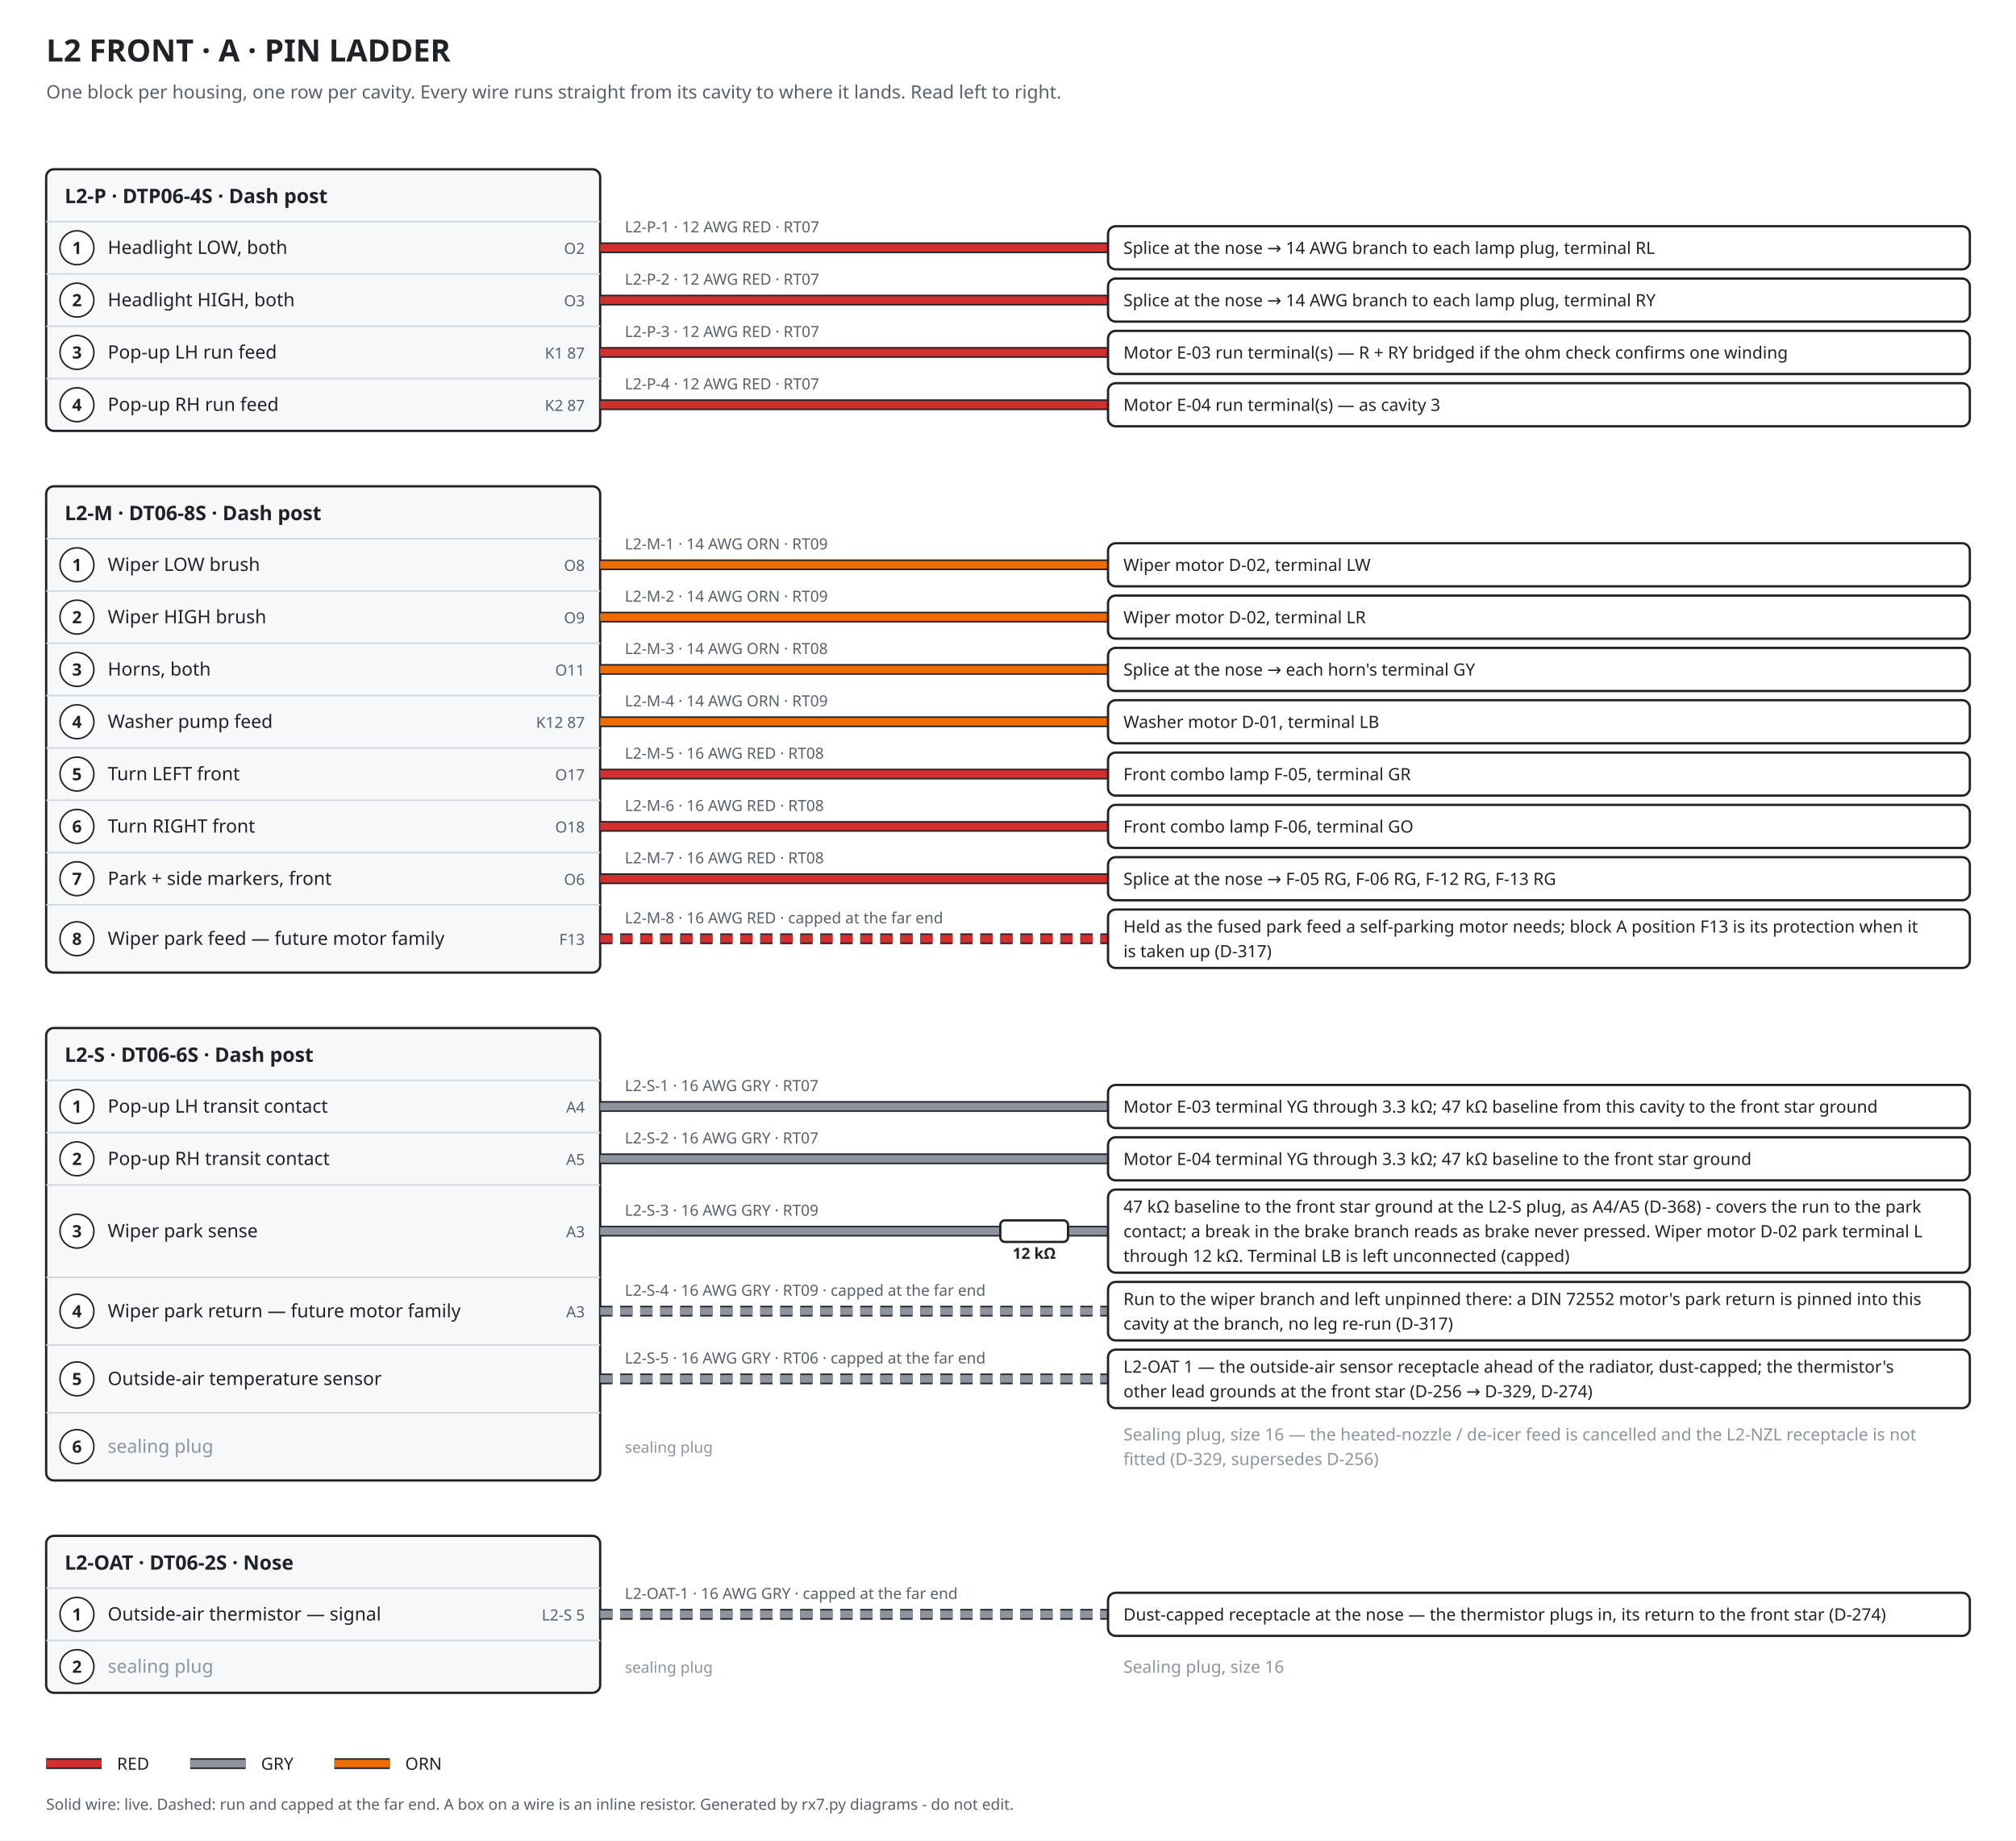
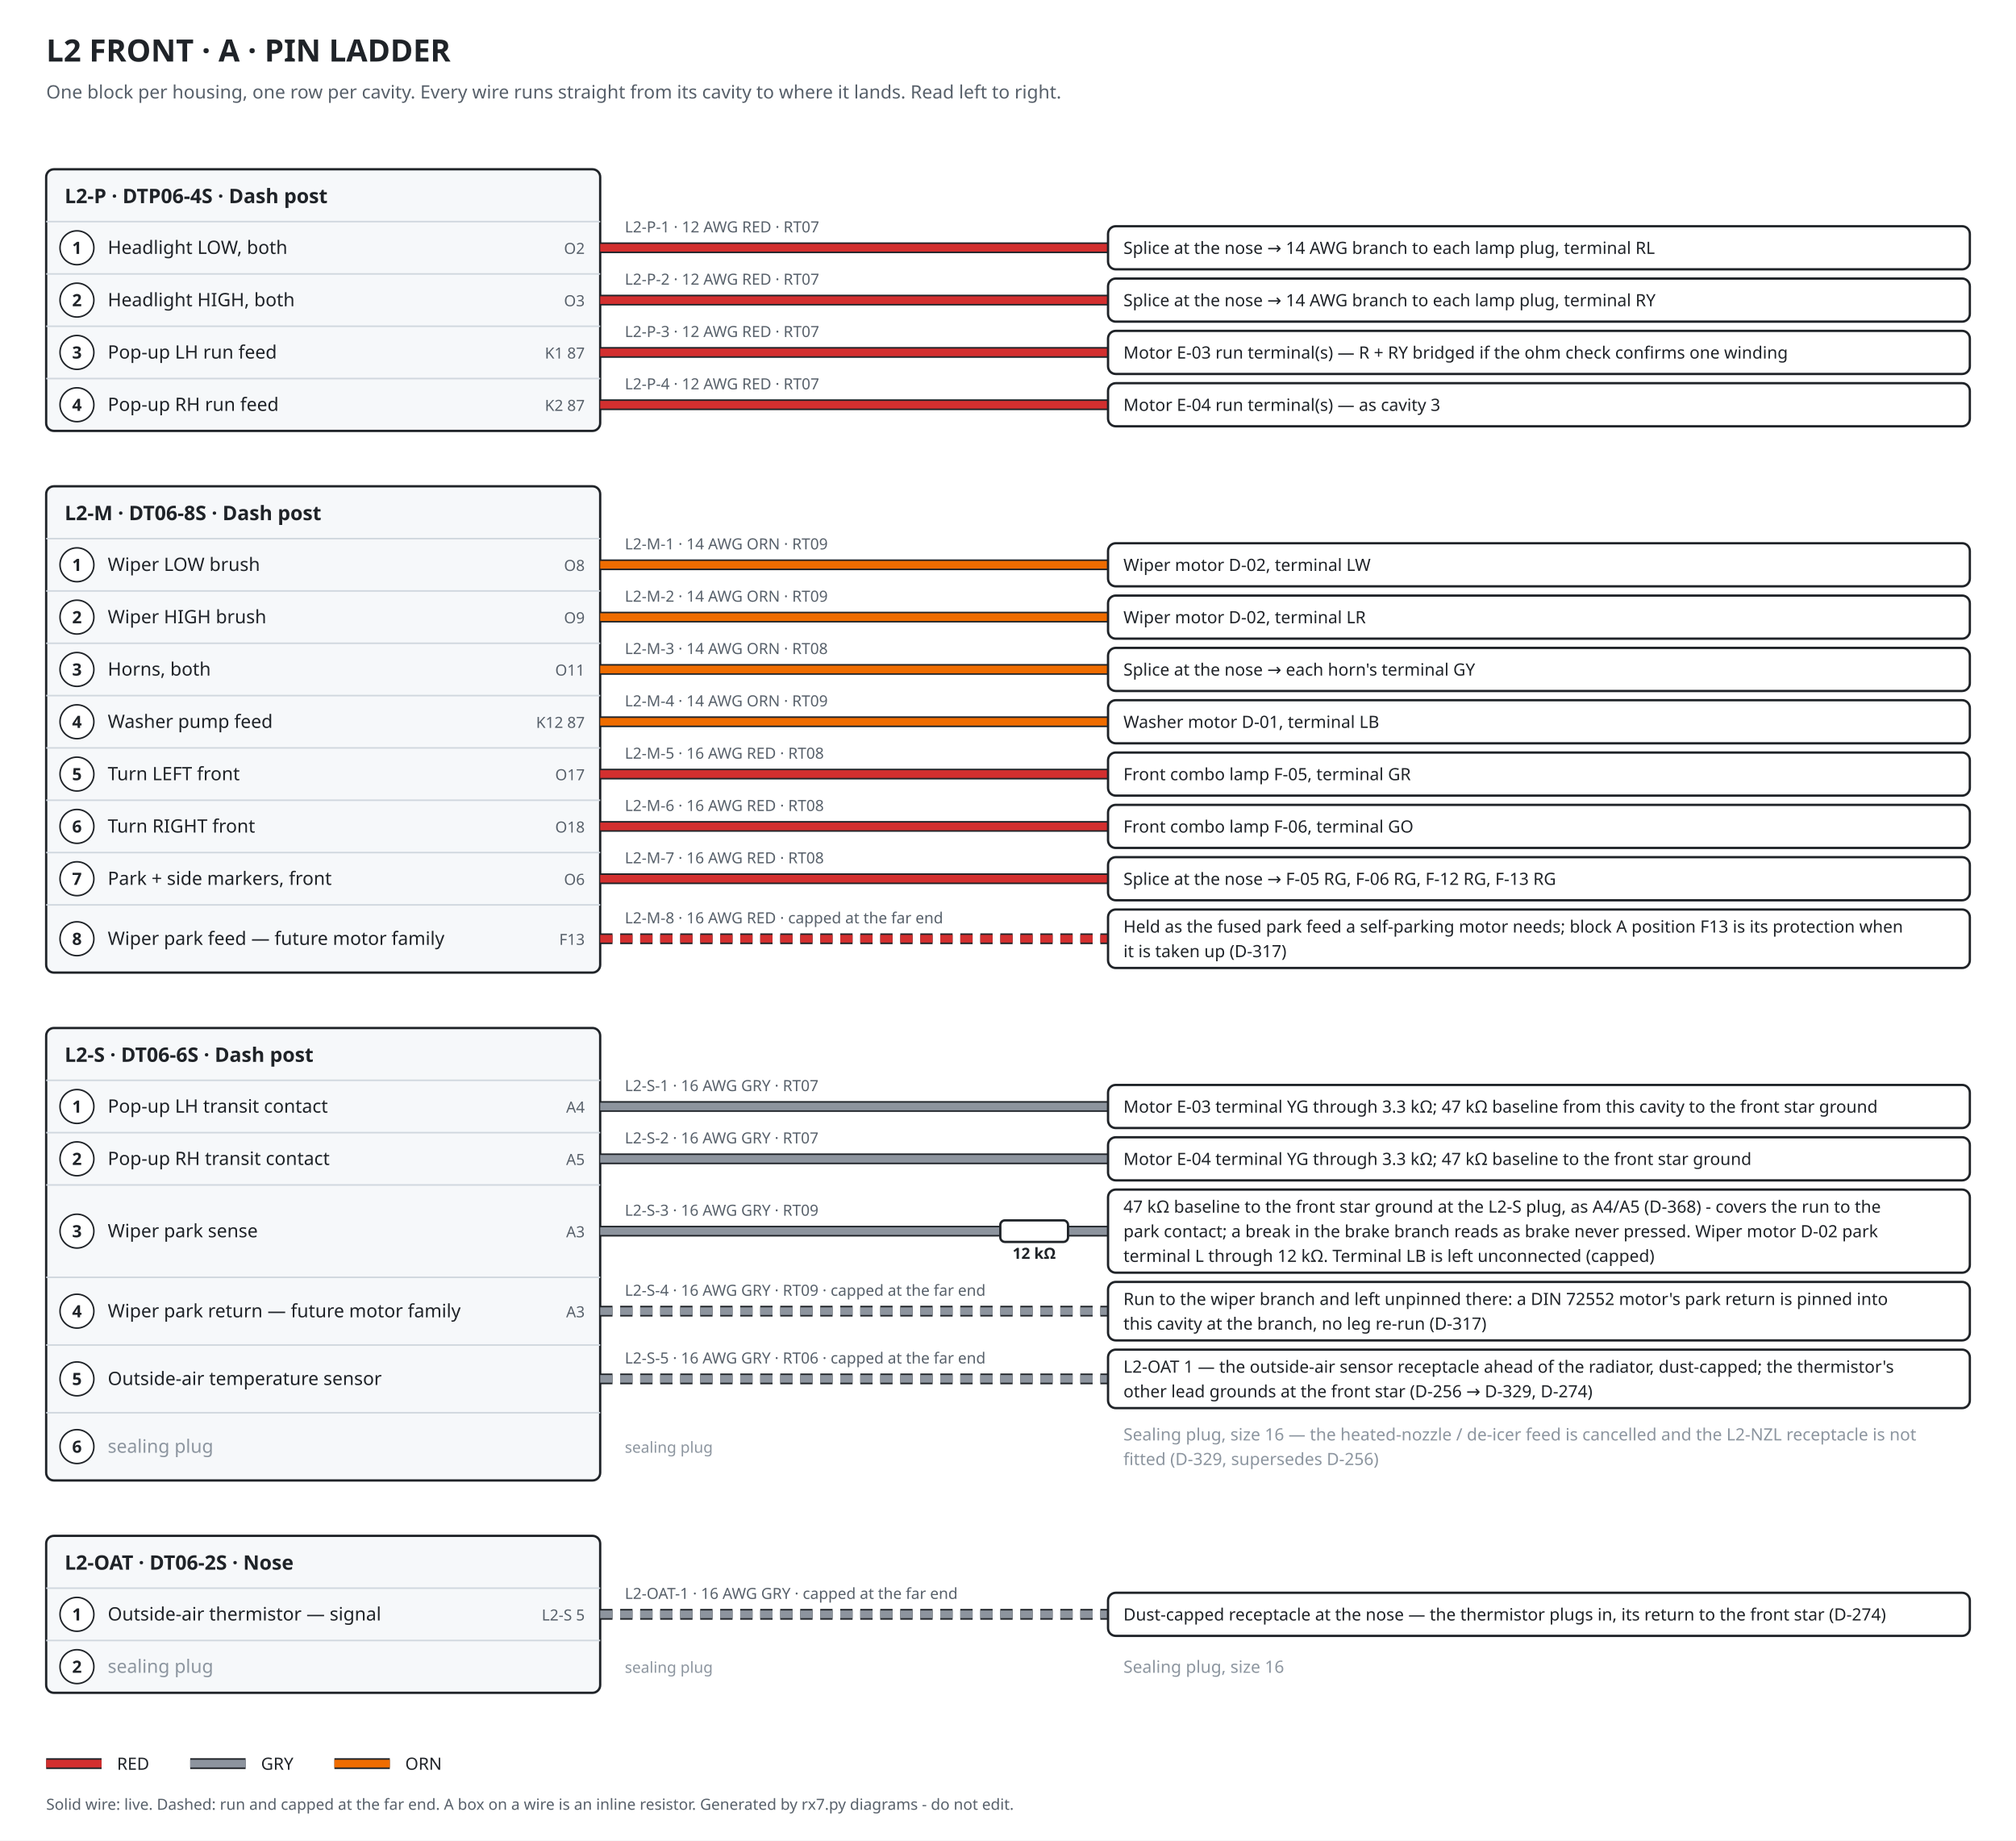
<svg xmlns="http://www.w3.org/2000/svg" width="1310" height="1196" viewBox="0 0 1310 1196" font-family="Noto Sans, sans-serif">
  <rect width="100%" height="100%" fill="#fff" />
  <text x="30.0" y="40.0" font-size="20" text-anchor="start" font-weight="700" fill="#1f2328">L2 FRONT · A · PIN LADDER</text>
  <text x="30.0" y="64.0" font-size="12" text-anchor="start" font-weight="400" fill="#57606a">One block per housing, one row per cavity. Every wire runs straight from its cavity to where it lands. Read left to right.</text>
  <rect x="30.0" y="110.0" width="360.0" height="170.0" rx="5" fill="#f6f8fa" stroke="#1f2328" stroke-width="1.5" />
  <text x="42.0" y="132.0" font-size="13" text-anchor="start" font-weight="700" fill="#1f2328">L2-P  ·  DTP06-4S  ·  Dash post</text>
  <line x1="30" y1="144.0" x2="390" y2="144.0" stroke="#d0d7de" />
  <circle cx="50" cy="161.0" r="11" fill="#fff" stroke="#1f2328" />
  <text x="50.0" y="165.0" font-size="11" text-anchor="middle" font-weight="700" fill="#1f2328">1</text>
  <text x="70.0" y="165.0" font-size="12" text-anchor="start" font-weight="400" fill="#1f2328">Headlight LOW, both</text>
  <text x="380.0" y="165.0" font-size="10" text-anchor="end" font-weight="400" fill="#57606a">O2</text>
  <path d="M390.0,161.0 L720.0,161.0" fill="none" stroke="#1f2328" stroke-width="7" stroke-linejoin="round" />
  <path d="M390.0,161.0 L720.0,161.0" fill="none" stroke="#d32f2f" stroke-width="5" stroke-linejoin="round" />
  <text x="406.0" y="151.0" font-size="10" text-anchor="start" font-weight="400" fill="#57606a">L2-P-1  ·  12 AWG RED  ·  RT07</text>
  <rect x="720.0" y="147.0" width="560.0" height="28.0" rx="5" fill="#fff" stroke="#1f2328" stroke-width="1.5" />
  <text x="730.0" y="165.0" font-size="11" text-anchor="start" font-weight="400" fill="#1f2328">Splice at the nose → 14 AWG branch to each lamp plug, terminal RL</text>
  <line x1="30" y1="178.0" x2="390" y2="178.0" stroke="#d0d7de" />
  <circle cx="50" cy="195.0" r="11" fill="#fff" stroke="#1f2328" />
  <text x="50.0" y="199.0" font-size="11" text-anchor="middle" font-weight="700" fill="#1f2328">2</text>
  <text x="70.0" y="199.0" font-size="12" text-anchor="start" font-weight="400" fill="#1f2328">Headlight HIGH, both</text>
  <text x="380.0" y="199.0" font-size="10" text-anchor="end" font-weight="400" fill="#57606a">O3</text>
  <path d="M390.0,195.0 L720.0,195.0" fill="none" stroke="#1f2328" stroke-width="7" stroke-linejoin="round" />
  <path d="M390.0,195.0 L720.0,195.0" fill="none" stroke="#d32f2f" stroke-width="5" stroke-linejoin="round" />
  <text x="406.0" y="185.0" font-size="10" text-anchor="start" font-weight="400" fill="#57606a">L2-P-2  ·  12 AWG RED  ·  RT07</text>
  <rect x="720.0" y="181.0" width="560.0" height="28.0" rx="5" fill="#fff" stroke="#1f2328" stroke-width="1.5" />
  <text x="730.0" y="199.0" font-size="11" text-anchor="start" font-weight="400" fill="#1f2328">Splice at the nose → 14 AWG branch to each lamp plug, terminal RY</text>
  <line x1="30" y1="212.0" x2="390" y2="212.0" stroke="#d0d7de" />
  <circle cx="50" cy="229.0" r="11" fill="#fff" stroke="#1f2328" />
  <text x="50.0" y="233.0" font-size="11" text-anchor="middle" font-weight="700" fill="#1f2328">3</text>
  <text x="70.0" y="233.0" font-size="12" text-anchor="start" font-weight="400" fill="#1f2328">Pop-up LH run feed</text>
  <text x="380.0" y="233.0" font-size="10" text-anchor="end" font-weight="400" fill="#57606a">K1 87</text>
  <path d="M390.0,229.0 L720.0,229.0" fill="none" stroke="#1f2328" stroke-width="7" stroke-linejoin="round" />
  <path d="M390.0,229.0 L720.0,229.0" fill="none" stroke="#d32f2f" stroke-width="5" stroke-linejoin="round" />
  <text x="406.0" y="219.0" font-size="10" text-anchor="start" font-weight="400" fill="#57606a">L2-P-3  ·  12 AWG RED  ·  RT07</text>
  <rect x="720.0" y="215.0" width="560.0" height="28.0" rx="5" fill="#fff" stroke="#1f2328" stroke-width="1.5" />
  <text x="730.0" y="233.0" font-size="11" text-anchor="start" font-weight="400" fill="#1f2328">Motor E-03 run terminal(s) — R + RY bridged if the ohm check confirms one winding</text>
  <line x1="30" y1="246.0" x2="390" y2="246.0" stroke="#d0d7de" />
  <circle cx="50" cy="263.0" r="11" fill="#fff" stroke="#1f2328" />
  <text x="50.0" y="267.0" font-size="11" text-anchor="middle" font-weight="700" fill="#1f2328">4</text>
  <text x="70.0" y="267.0" font-size="12" text-anchor="start" font-weight="400" fill="#1f2328">Pop-up RH run feed</text>
  <text x="380.0" y="267.0" font-size="10" text-anchor="end" font-weight="400" fill="#57606a">K2 87</text>
  <path d="M390.0,263.0 L720.0,263.0" fill="none" stroke="#1f2328" stroke-width="7" stroke-linejoin="round" />
  <path d="M390.0,263.0 L720.0,263.0" fill="none" stroke="#d32f2f" stroke-width="5" stroke-linejoin="round" />
  <text x="406.0" y="253.0" font-size="10" text-anchor="start" font-weight="400" fill="#57606a">L2-P-4  ·  12 AWG RED  ·  RT07</text>
  <rect x="720.0" y="249.0" width="560.0" height="28.0" rx="5" fill="#fff" stroke="#1f2328" stroke-width="1.5" />
  <text x="730.0" y="267.0" font-size="11" text-anchor="start" font-weight="400" fill="#1f2328">Motor E-04 run terminal(s) — as cavity 3</text>
  <rect x="30.0" y="316.0" width="360.0" height="316.0" rx="5" fill="#f6f8fa" stroke="#1f2328" stroke-width="1.5" />
  <text x="42.0" y="338.0" font-size="13" text-anchor="start" font-weight="700" fill="#1f2328">L2-M  ·  DT06-8S  ·  Dash post</text>
  <line x1="30" y1="350.0" x2="390" y2="350.0" stroke="#d0d7de" />
  <circle cx="50" cy="367.0" r="11" fill="#fff" stroke="#1f2328" />
  <text x="50.0" y="371.0" font-size="11" text-anchor="middle" font-weight="700" fill="#1f2328">1</text>
  <text x="70.0" y="371.0" font-size="12" text-anchor="start" font-weight="400" fill="#1f2328">Wiper LOW brush</text>
  <text x="380.0" y="371.0" font-size="10" text-anchor="end" font-weight="400" fill="#57606a">O8</text>
  <path d="M390.0,367.0 L720.0,367.0" fill="none" stroke="#1f2328" stroke-width="7" stroke-linejoin="round" />
  <path d="M390.0,367.0 L720.0,367.0" fill="none" stroke="#ef6c00" stroke-width="5" stroke-linejoin="round" />
  <text x="406.0" y="357.0" font-size="10" text-anchor="start" font-weight="400" fill="#57606a">L2-M-1  ·  14 AWG ORN  ·  RT09</text>
  <rect x="720.0" y="353.0" width="560.0" height="28.0" rx="5" fill="#fff" stroke="#1f2328" stroke-width="1.5" />
  <text x="730.0" y="371.0" font-size="11" text-anchor="start" font-weight="400" fill="#1f2328">Wiper motor D-02, terminal LW</text>
  <line x1="30" y1="384.0" x2="390" y2="384.0" stroke="#d0d7de" />
  <circle cx="50" cy="401.0" r="11" fill="#fff" stroke="#1f2328" />
  <text x="50.0" y="405.0" font-size="11" text-anchor="middle" font-weight="700" fill="#1f2328">2</text>
  <text x="70.0" y="405.0" font-size="12" text-anchor="start" font-weight="400" fill="#1f2328">Wiper HIGH brush</text>
  <text x="380.0" y="405.0" font-size="10" text-anchor="end" font-weight="400" fill="#57606a">O9</text>
  <path d="M390.0,401.0 L720.0,401.0" fill="none" stroke="#1f2328" stroke-width="7" stroke-linejoin="round" />
  <path d="M390.0,401.0 L720.0,401.0" fill="none" stroke="#ef6c00" stroke-width="5" stroke-linejoin="round" />
  <text x="406.0" y="391.0" font-size="10" text-anchor="start" font-weight="400" fill="#57606a">L2-M-2  ·  14 AWG ORN  ·  RT09</text>
  <rect x="720.0" y="387.0" width="560.0" height="28.0" rx="5" fill="#fff" stroke="#1f2328" stroke-width="1.5" />
  <text x="730.0" y="405.0" font-size="11" text-anchor="start" font-weight="400" fill="#1f2328">Wiper motor D-02, terminal LR</text>
  <line x1="30" y1="418.0" x2="390" y2="418.0" stroke="#d0d7de" />
  <circle cx="50" cy="435.0" r="11" fill="#fff" stroke="#1f2328" />
  <text x="50.0" y="439.0" font-size="11" text-anchor="middle" font-weight="700" fill="#1f2328">3</text>
  <text x="70.0" y="439.0" font-size="12" text-anchor="start" font-weight="400" fill="#1f2328">Horns, both</text>
  <text x="380.0" y="439.0" font-size="10" text-anchor="end" font-weight="400" fill="#57606a">O11</text>
  <path d="M390.0,435.0 L720.0,435.0" fill="none" stroke="#1f2328" stroke-width="7" stroke-linejoin="round" />
  <path d="M390.0,435.0 L720.0,435.0" fill="none" stroke="#ef6c00" stroke-width="5" stroke-linejoin="round" />
  <text x="406.0" y="425.0" font-size="10" text-anchor="start" font-weight="400" fill="#57606a">L2-M-3  ·  14 AWG ORN  ·  RT08</text>
  <rect x="720.0" y="421.0" width="560.0" height="28.0" rx="5" fill="#fff" stroke="#1f2328" stroke-width="1.5" />
  <text x="730.0" y="439.0" font-size="11" text-anchor="start" font-weight="400" fill="#1f2328">Splice at the nose → each horn's terminal GY</text>
  <line x1="30" y1="452.0" x2="390" y2="452.0" stroke="#d0d7de" />
  <circle cx="50" cy="469.0" r="11" fill="#fff" stroke="#1f2328" />
  <text x="50.0" y="473.0" font-size="11" text-anchor="middle" font-weight="700" fill="#1f2328">4</text>
  <text x="70.0" y="473.0" font-size="12" text-anchor="start" font-weight="400" fill="#1f2328">Washer pump feed</text>
  <text x="380.0" y="473.0" font-size="10" text-anchor="end" font-weight="400" fill="#57606a">K12 87</text>
  <path d="M390.0,469.0 L720.0,469.0" fill="none" stroke="#1f2328" stroke-width="7" stroke-linejoin="round" />
  <path d="M390.0,469.0 L720.0,469.0" fill="none" stroke="#ef6c00" stroke-width="5" stroke-linejoin="round" />
  <text x="406.0" y="459.0" font-size="10" text-anchor="start" font-weight="400" fill="#57606a">L2-M-4  ·  14 AWG ORN  ·  RT09</text>
  <rect x="720.0" y="455.0" width="560.0" height="28.0" rx="5" fill="#fff" stroke="#1f2328" stroke-width="1.5" />
  <text x="730.0" y="473.0" font-size="11" text-anchor="start" font-weight="400" fill="#1f2328">Washer motor D-01, terminal LB</text>
  <line x1="30" y1="486.0" x2="390" y2="486.0" stroke="#d0d7de" />
  <circle cx="50" cy="503.0" r="11" fill="#fff" stroke="#1f2328" />
  <text x="50.0" y="507.0" font-size="11" text-anchor="middle" font-weight="700" fill="#1f2328">5</text>
  <text x="70.0" y="507.0" font-size="12" text-anchor="start" font-weight="400" fill="#1f2328">Turn LEFT front</text>
  <text x="380.0" y="507.0" font-size="10" text-anchor="end" font-weight="400" fill="#57606a">O17</text>
  <path d="M390.0,503.0 L720.0,503.0" fill="none" stroke="#1f2328" stroke-width="7" stroke-linejoin="round" />
  <path d="M390.0,503.0 L720.0,503.0" fill="none" stroke="#d32f2f" stroke-width="5" stroke-linejoin="round" />
  <text x="406.0" y="493.0" font-size="10" text-anchor="start" font-weight="400" fill="#57606a">L2-M-5  ·  16 AWG RED  ·  RT08</text>
  <rect x="720.0" y="489.0" width="560.0" height="28.0" rx="5" fill="#fff" stroke="#1f2328" stroke-width="1.5" />
  <text x="730.0" y="507.0" font-size="11" text-anchor="start" font-weight="400" fill="#1f2328">Front combo lamp F-05, terminal GR</text>
  <line x1="30" y1="520.0" x2="390" y2="520.0" stroke="#d0d7de" />
  <circle cx="50" cy="537.0" r="11" fill="#fff" stroke="#1f2328" />
  <text x="50.0" y="541.0" font-size="11" text-anchor="middle" font-weight="700" fill="#1f2328">6</text>
  <text x="70.0" y="541.0" font-size="12" text-anchor="start" font-weight="400" fill="#1f2328">Turn RIGHT front</text>
  <text x="380.0" y="541.0" font-size="10" text-anchor="end" font-weight="400" fill="#57606a">O18</text>
  <path d="M390.0,537.0 L720.0,537.0" fill="none" stroke="#1f2328" stroke-width="7" stroke-linejoin="round" />
  <path d="M390.0,537.0 L720.0,537.0" fill="none" stroke="#d32f2f" stroke-width="5" stroke-linejoin="round" />
  <text x="406.0" y="527.0" font-size="10" text-anchor="start" font-weight="400" fill="#57606a">L2-M-6  ·  16 AWG RED  ·  RT08</text>
  <rect x="720.0" y="523.0" width="560.0" height="28.0" rx="5" fill="#fff" stroke="#1f2328" stroke-width="1.5" />
  <text x="730.0" y="541.0" font-size="11" text-anchor="start" font-weight="400" fill="#1f2328">Front combo lamp F-06, terminal GO</text>
  <line x1="30" y1="554.0" x2="390" y2="554.0" stroke="#d0d7de" />
  <circle cx="50" cy="571.0" r="11" fill="#fff" stroke="#1f2328" />
  <text x="50.0" y="575.0" font-size="11" text-anchor="middle" font-weight="700" fill="#1f2328">7</text>
  <text x="70.0" y="575.0" font-size="12" text-anchor="start" font-weight="400" fill="#1f2328">Park + side markers, front</text>
  <text x="380.0" y="575.0" font-size="10" text-anchor="end" font-weight="400" fill="#57606a">O6</text>
  <path d="M390.0,571.0 L720.0,571.0" fill="none" stroke="#1f2328" stroke-width="7" stroke-linejoin="round" />
  <path d="M390.0,571.0 L720.0,571.0" fill="none" stroke="#d32f2f" stroke-width="5" stroke-linejoin="round" />
  <text x="406.0" y="561.0" font-size="10" text-anchor="start" font-weight="400" fill="#57606a">L2-M-7  ·  16 AWG RED  ·  RT08</text>
  <rect x="720.0" y="557.0" width="560.0" height="28.0" rx="5" fill="#fff" stroke="#1f2328" stroke-width="1.5" />
  <text x="730.0" y="575.0" font-size="11" text-anchor="start" font-weight="400" fill="#1f2328">Splice at the nose → F-05 RG, F-06 RG, F-12 RG, F-13 RG</text>
  <line x1="30" y1="588.0" x2="390" y2="588.0" stroke="#d0d7de" />
  <circle cx="50" cy="610.0" r="11" fill="#fff" stroke="#1f2328" />
  <text x="50.0" y="614.0" font-size="11" text-anchor="middle" font-weight="700" fill="#1f2328">8</text>
  <text x="70.0" y="614.0" font-size="12" text-anchor="start" font-weight="400" fill="#1f2328">Wiper park feed — future motor family</text>
  <text x="380.0" y="614.0" font-size="10" text-anchor="end" font-weight="400" fill="#57606a">F13</text>
  <path d="M390.0,610.0 L720.0,610.0" fill="none" stroke="#1f2328" stroke-width="7" stroke-linejoin="round" stroke-dasharray="8 5" />
  <path d="M390.0,610.0 L720.0,610.0" fill="none" stroke="#d32f2f" stroke-width="5" stroke-linejoin="round" stroke-dasharray="8 5" />
  <text x="406.0" y="600.0" font-size="10" text-anchor="start" font-weight="400" fill="#57606a">L2-M-8  ·  16 AWG RED  ·  capped at the far end</text>
  <rect x="720.0" y="591.0" width="560.0" height="38.0" rx="5" fill="#fff" stroke="#1f2328" stroke-width="1.5" />
-   <text x="730.0" y="606.0" font-size="11" text-anchor="start" font-weight="400" fill="#1f2328">Held as the fused park feed a self-parking motor needs; block A position F13 is its protection when it</text>
-   <text x="730.0" y="622.0" font-size="11" text-anchor="start" font-weight="400" fill="#1f2328">is taken up (D-317)</text>
+   <text x="730.0" y="606.0" font-size="11" text-anchor="start" font-weight="400" fill="#1f2328">Held as the fused park feed a self-parking motor needs; block A position F13 is its protection when</text>
+   <text x="730.0" y="622.0" font-size="11" text-anchor="start" font-weight="400" fill="#1f2328">it is taken up (D-317)</text>
  <rect x="30.0" y="668.0" width="360.0" height="294.0" rx="5" fill="#f6f8fa" stroke="#1f2328" stroke-width="1.5" />
  <text x="42.0" y="690.0" font-size="13" text-anchor="start" font-weight="700" fill="#1f2328">L2-S  ·  DT06-6S  ·  Dash post</text>
  <line x1="30" y1="702.0" x2="390" y2="702.0" stroke="#d0d7de" />
  <circle cx="50" cy="719.0" r="11" fill="#fff" stroke="#1f2328" />
  <text x="50.0" y="723.0" font-size="11" text-anchor="middle" font-weight="700" fill="#1f2328">1</text>
  <text x="70.0" y="723.0" font-size="12" text-anchor="start" font-weight="400" fill="#1f2328">Pop-up LH transit contact</text>
  <text x="380.0" y="723.0" font-size="10" text-anchor="end" font-weight="400" fill="#57606a">A4</text>
  <path d="M390.0,719.0 L720.0,719.0" fill="none" stroke="#1f2328" stroke-width="7" stroke-linejoin="round" />
  <path d="M390.0,719.0 L720.0,719.0" fill="none" stroke="#8d949e" stroke-width="5" stroke-linejoin="round" />
  <text x="406.0" y="709.0" font-size="10" text-anchor="start" font-weight="400" fill="#57606a">L2-S-1  ·  16 AWG GRY  ·  RT07</text>
  <rect x="720.0" y="705.0" width="560.0" height="28.0" rx="5" fill="#fff" stroke="#1f2328" stroke-width="1.5" />
  <text x="730.0" y="723.0" font-size="11" text-anchor="start" font-weight="400" fill="#1f2328">Motor E-03 terminal YG through 3.3 kΩ; 47 kΩ baseline from this cavity to the front star ground</text>
  <line x1="30" y1="736.0" x2="390" y2="736.0" stroke="#d0d7de" />
  <circle cx="50" cy="753.0" r="11" fill="#fff" stroke="#1f2328" />
  <text x="50.0" y="757.0" font-size="11" text-anchor="middle" font-weight="700" fill="#1f2328">2</text>
  <text x="70.0" y="757.0" font-size="12" text-anchor="start" font-weight="400" fill="#1f2328">Pop-up RH transit contact</text>
  <text x="380.0" y="757.0" font-size="10" text-anchor="end" font-weight="400" fill="#57606a">A5</text>
  <path d="M390.0,753.0 L720.0,753.0" fill="none" stroke="#1f2328" stroke-width="7" stroke-linejoin="round" />
  <path d="M390.0,753.0 L720.0,753.0" fill="none" stroke="#8d949e" stroke-width="5" stroke-linejoin="round" />
  <text x="406.0" y="743.0" font-size="10" text-anchor="start" font-weight="400" fill="#57606a">L2-S-2  ·  16 AWG GRY  ·  RT07</text>
  <rect x="720.0" y="739.0" width="560.0" height="28.0" rx="5" fill="#fff" stroke="#1f2328" stroke-width="1.5" />
  <text x="730.0" y="757.0" font-size="11" text-anchor="start" font-weight="400" fill="#1f2328">Motor E-04 terminal YG through 3.3 kΩ; 47 kΩ baseline to the front star ground</text>
  <line x1="30" y1="770.0" x2="390" y2="770.0" stroke="#d0d7de" />
  <circle cx="50" cy="800.0" r="11" fill="#fff" stroke="#1f2328" />
  <text x="50.0" y="804.0" font-size="11" text-anchor="middle" font-weight="700" fill="#1f2328">3</text>
  <text x="70.0" y="804.0" font-size="12" text-anchor="start" font-weight="400" fill="#1f2328">Wiper park sense</text>
  <text x="380.0" y="804.0" font-size="10" text-anchor="end" font-weight="400" fill="#57606a">A3</text>
  <path d="M390.0,800.0 L720.0,800.0" fill="none" stroke="#1f2328" stroke-width="7" stroke-linejoin="round" />
  <path d="M390.0,800.0 L720.0,800.0" fill="none" stroke="#8d949e" stroke-width="5" stroke-linejoin="round" />
  <text x="406.0" y="790.0" font-size="10" text-anchor="start" font-weight="400" fill="#57606a">L2-S-3  ·  16 AWG GRY  ·  RT09</text>
  <rect x="650.0" y="793.0" width="44.0" height="14.0" rx="3" fill="#fff" stroke="#1f2328" stroke-width="1.5" />
  <text x="672.0" y="818.0" font-size="10" text-anchor="middle" font-weight="700" fill="#1f2328">12 kΩ</text>
  <rect x="720.0" y="773.0" width="560.0" height="54.0" rx="5" fill="#fff" stroke="#1f2328" stroke-width="1.5" />
-   <text x="730.0" y="788.0" font-size="11" text-anchor="start" font-weight="400" fill="#1f2328">47 kΩ baseline to the front star ground at the L2-S plug, as A4/A5 (D-368) - covers the run to the park</text>
-   <text x="730.0" y="804.0" font-size="11" text-anchor="start" font-weight="400" fill="#1f2328">contact; a break in the brake branch reads as brake never pressed. Wiper motor D-02 park terminal L</text>
-   <text x="730.0" y="820.0" font-size="11" text-anchor="start" font-weight="400" fill="#1f2328">through 12 kΩ. Terminal LB is left unconnected (capped)</text>
+   <text x="730.0" y="788.0" font-size="11" text-anchor="start" font-weight="400" fill="#1f2328">47 kΩ baseline to the front star ground at the L2-S plug, as A4/A5 (D-368) - covers the run to the</text>
+   <text x="730.0" y="804.0" font-size="11" text-anchor="start" font-weight="400" fill="#1f2328">park contact; a break in the brake branch reads as brake never pressed. Wiper motor D-02 park</text>
+   <text x="730.0" y="820.0" font-size="11" text-anchor="start" font-weight="400" fill="#1f2328">terminal L through 12 kΩ. Terminal LB is left unconnected (capped)</text>
  <line x1="30" y1="830.0" x2="390" y2="830.0" stroke="#d0d7de" />
  <circle cx="50" cy="852.0" r="11" fill="#fff" stroke="#1f2328" />
  <text x="50.0" y="856.0" font-size="11" text-anchor="middle" font-weight="700" fill="#1f2328">4</text>
  <text x="70.0" y="856.0" font-size="12" text-anchor="start" font-weight="400" fill="#1f2328">Wiper park return — future motor family</text>
  <text x="380.0" y="856.0" font-size="10" text-anchor="end" font-weight="400" fill="#57606a">A3</text>
  <path d="M390.0,852.0 L720.0,852.0" fill="none" stroke="#1f2328" stroke-width="7" stroke-linejoin="round" stroke-dasharray="8 5" />
  <path d="M390.0,852.0 L720.0,852.0" fill="none" stroke="#8d949e" stroke-width="5" stroke-linejoin="round" stroke-dasharray="8 5" />
  <text x="406.0" y="842.0" font-size="10" text-anchor="start" font-weight="400" fill="#57606a">L2-S-4  ·  16 AWG GRY  ·  RT09  ·  capped at the far end</text>
  <rect x="720.0" y="833.0" width="560.0" height="38.0" rx="5" fill="#fff" stroke="#1f2328" stroke-width="1.5" />
-   <text x="730.0" y="848.0" font-size="11" text-anchor="start" font-weight="400" fill="#1f2328">Run to the wiper branch and left unpinned there: a DIN 72552 motor's park return is pinned into this</text>
-   <text x="730.0" y="864.0" font-size="11" text-anchor="start" font-weight="400" fill="#1f2328">cavity at the branch, no leg re-run (D-317)</text>
+   <text x="730.0" y="848.0" font-size="11" text-anchor="start" font-weight="400" fill="#1f2328">Run to the wiper branch and left unpinned there: a DIN 72552 motor's park return is pinned into</text>
+   <text x="730.0" y="864.0" font-size="11" text-anchor="start" font-weight="400" fill="#1f2328">this cavity at the branch, no leg re-run (D-317)</text>
  <line x1="30" y1="874.0" x2="390" y2="874.0" stroke="#d0d7de" />
  <circle cx="50" cy="896.0" r="11" fill="#fff" stroke="#1f2328" />
  <text x="50.0" y="900.0" font-size="11" text-anchor="middle" font-weight="700" fill="#1f2328">5</text>
  <text x="70.0" y="900.0" font-size="12" text-anchor="start" font-weight="400" fill="#1f2328">Outside-air temperature sensor</text>
  <path d="M390.0,896.0 L720.0,896.0" fill="none" stroke="#1f2328" stroke-width="7" stroke-linejoin="round" stroke-dasharray="8 5" />
  <path d="M390.0,896.0 L720.0,896.0" fill="none" stroke="#8d949e" stroke-width="5" stroke-linejoin="round" stroke-dasharray="8 5" />
  <text x="406.0" y="886.0" font-size="10" text-anchor="start" font-weight="400" fill="#57606a">L2-S-5  ·  16 AWG GRY  ·  RT06  ·  capped at the far end</text>
  <rect x="720.0" y="877.0" width="560.0" height="38.0" rx="5" fill="#fff" stroke="#1f2328" stroke-width="1.5" />
  <text x="730.0" y="892.0" font-size="11" text-anchor="start" font-weight="400" fill="#1f2328">L2-OAT 1 — the outside-air sensor receptacle ahead of the radiator, dust-capped; the thermistor's</text>
  <text x="730.0" y="908.0" font-size="11" text-anchor="start" font-weight="400" fill="#1f2328">other lead grounds at the front star (D-256 → D-329, D-274)</text>
  <line x1="30" y1="918.0" x2="390" y2="918.0" stroke="#d0d7de" />
  <circle cx="50" cy="940.0" r="11" fill="#fff" stroke="#1f2328" />
  <text x="50.0" y="944.0" font-size="11" text-anchor="middle" font-weight="700" fill="#1f2328">6</text>
  <text x="70.0" y="944.0" font-size="12" text-anchor="start" font-weight="400" fill="#8c959f">sealing plug</text>
  <text x="406.0" y="944.0" font-size="10" text-anchor="start" font-weight="400" fill="#8c959f">sealing plug</text>
  <text x="730.0" y="936.0" font-size="11" text-anchor="start" font-weight="400" fill="#8c959f">Sealing plug, size 16 — the heated-nozzle / de-icer feed is cancelled and the L2-NZL receptacle is not</text>
  <text x="730.0" y="952.0" font-size="11" text-anchor="start" font-weight="400" fill="#8c959f">fitted (D-329, supersedes D-256)</text>
  <rect x="30.0" y="998.0" width="360.0" height="102.0" rx="5" fill="#f6f8fa" stroke="#1f2328" stroke-width="1.5" />
  <text x="42.0" y="1020.0" font-size="13" text-anchor="start" font-weight="700" fill="#1f2328">L2-OAT  ·  DT06-2S  ·  Nose</text>
  <line x1="30" y1="1032.0" x2="390" y2="1032.0" stroke="#d0d7de" />
  <circle cx="50" cy="1049.0" r="11" fill="#fff" stroke="#1f2328" />
  <text x="50.0" y="1053.0" font-size="11" text-anchor="middle" font-weight="700" fill="#1f2328">1</text>
  <text x="70.0" y="1053.0" font-size="12" text-anchor="start" font-weight="400" fill="#1f2328">Outside-air thermistor — signal</text>
  <text x="380.0" y="1053.0" font-size="10" text-anchor="end" font-weight="400" fill="#57606a">L2-S 5</text>
  <path d="M390.0,1049.0 L720.0,1049.0" fill="none" stroke="#1f2328" stroke-width="7" stroke-linejoin="round" stroke-dasharray="8 5" />
  <path d="M390.0,1049.0 L720.0,1049.0" fill="none" stroke="#8d949e" stroke-width="5" stroke-linejoin="round" stroke-dasharray="8 5" />
  <text x="406.0" y="1039.0" font-size="10" text-anchor="start" font-weight="400" fill="#57606a">L2-OAT-1  ·  16 AWG GRY  ·  capped at the far end</text>
  <rect x="720.0" y="1035.0" width="560.0" height="28.0" rx="5" fill="#fff" stroke="#1f2328" stroke-width="1.5" />
  <text x="730.0" y="1053.0" font-size="11" text-anchor="start" font-weight="400" fill="#1f2328">Dust-capped receptacle at the nose — the thermistor plugs in, its return to the front star (D-274)</text>
  <line x1="30" y1="1066.0" x2="390" y2="1066.0" stroke="#d0d7de" />
  <circle cx="50" cy="1083.0" r="11" fill="#fff" stroke="#1f2328" />
  <text x="50.0" y="1087.0" font-size="11" text-anchor="middle" font-weight="700" fill="#1f2328">2</text>
  <text x="70.0" y="1087.0" font-size="12" text-anchor="start" font-weight="400" fill="#8c959f">sealing plug</text>
  <text x="406.0" y="1087.0" font-size="10" text-anchor="start" font-weight="400" fill="#8c959f">sealing plug</text>
  <text x="730.0" y="1087.0" font-size="11" text-anchor="start" font-weight="400" fill="#8c959f">Sealing plug, size 16</text>
  <path d="M30.0,1146.0 L66.0,1146.0" fill="none" stroke="#1f2328" stroke-width="7" stroke-linejoin="round" />
  <path d="M30.0,1146.0 L66.0,1146.0" fill="none" stroke="#d32f2f" stroke-width="5" stroke-linejoin="round" />
  <text x="76.0" y="1150.0" font-size="11" text-anchor="start" font-weight="400" fill="#1f2328">RED</text>
  <path d="M123.6,1146.0 L159.6,1146.0" fill="none" stroke="#1f2328" stroke-width="7" stroke-linejoin="round" />
  <path d="M123.6,1146.0 L159.6,1146.0" fill="none" stroke="#8d949e" stroke-width="5" stroke-linejoin="round" />
  <text x="169.6" y="1150.0" font-size="11" text-anchor="start" font-weight="400" fill="#1f2328">GRY</text>
  <path d="M217.3,1146.0 L253.3,1146.0" fill="none" stroke="#1f2328" stroke-width="7" stroke-linejoin="round" />
  <path d="M217.3,1146.0 L253.3,1146.0" fill="none" stroke="#ef6c00" stroke-width="5" stroke-linejoin="round" />
  <text x="263.3" y="1150.0" font-size="11" text-anchor="start" font-weight="400" fill="#1f2328">ORN</text>
  <text x="30.0" y="1176.0" font-size="10" text-anchor="start" font-weight="400" fill="#57606a">Solid wire: live. Dashed: run and capped at the far end. A box on a wire is an inline resistor. Generated by rx7.py diagrams - do not edit.</text>
</svg>
